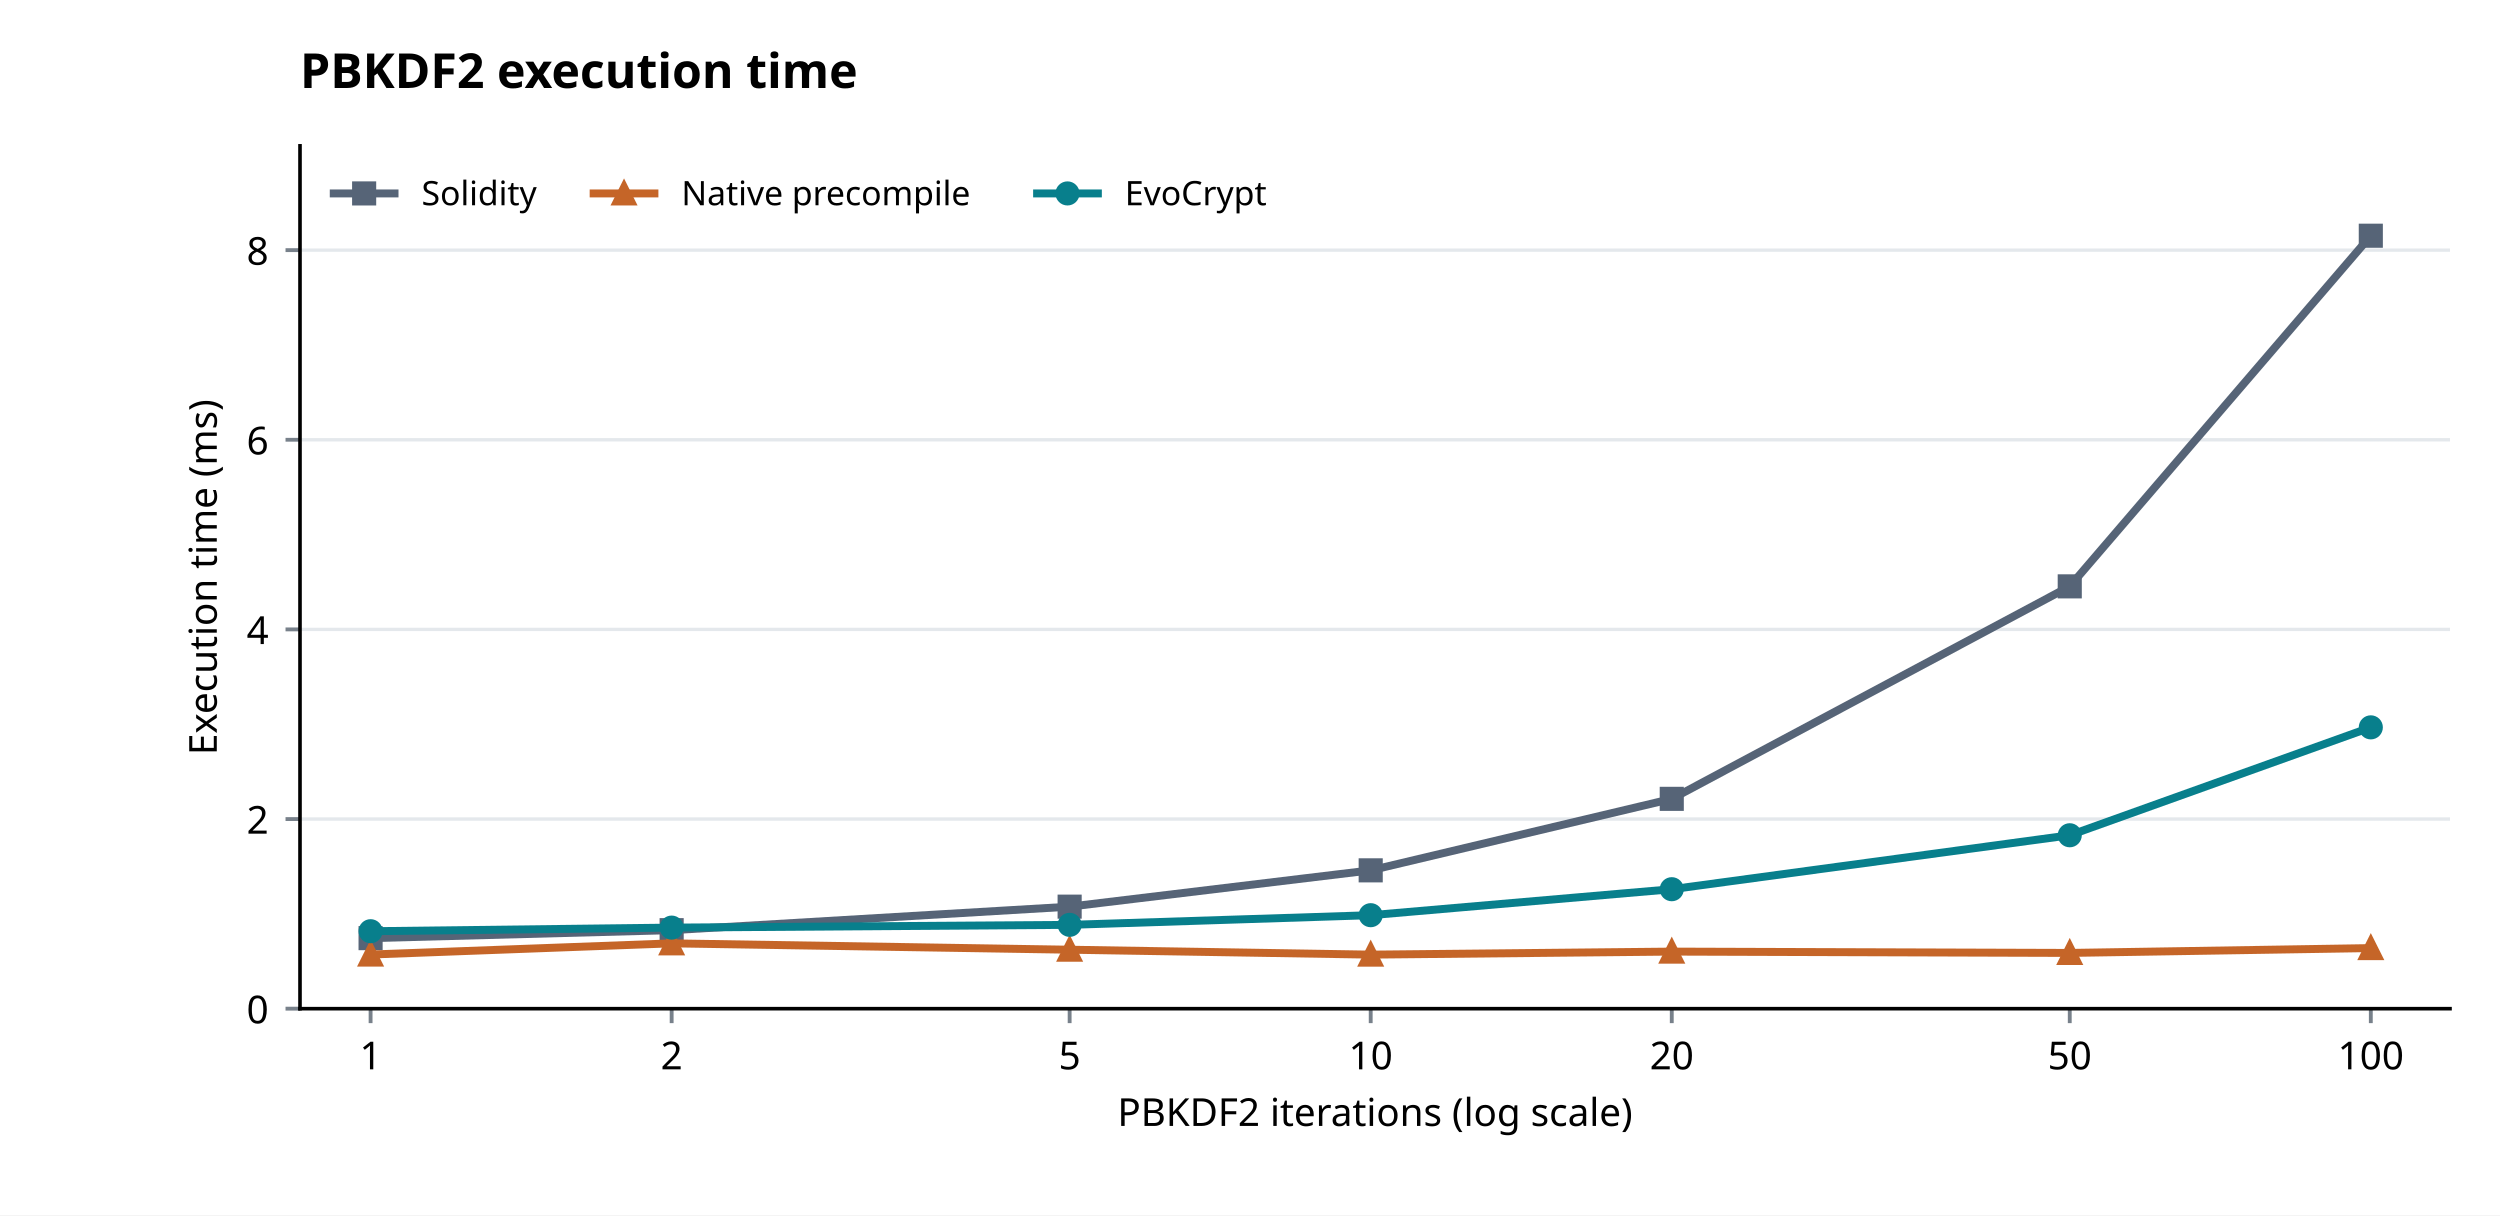
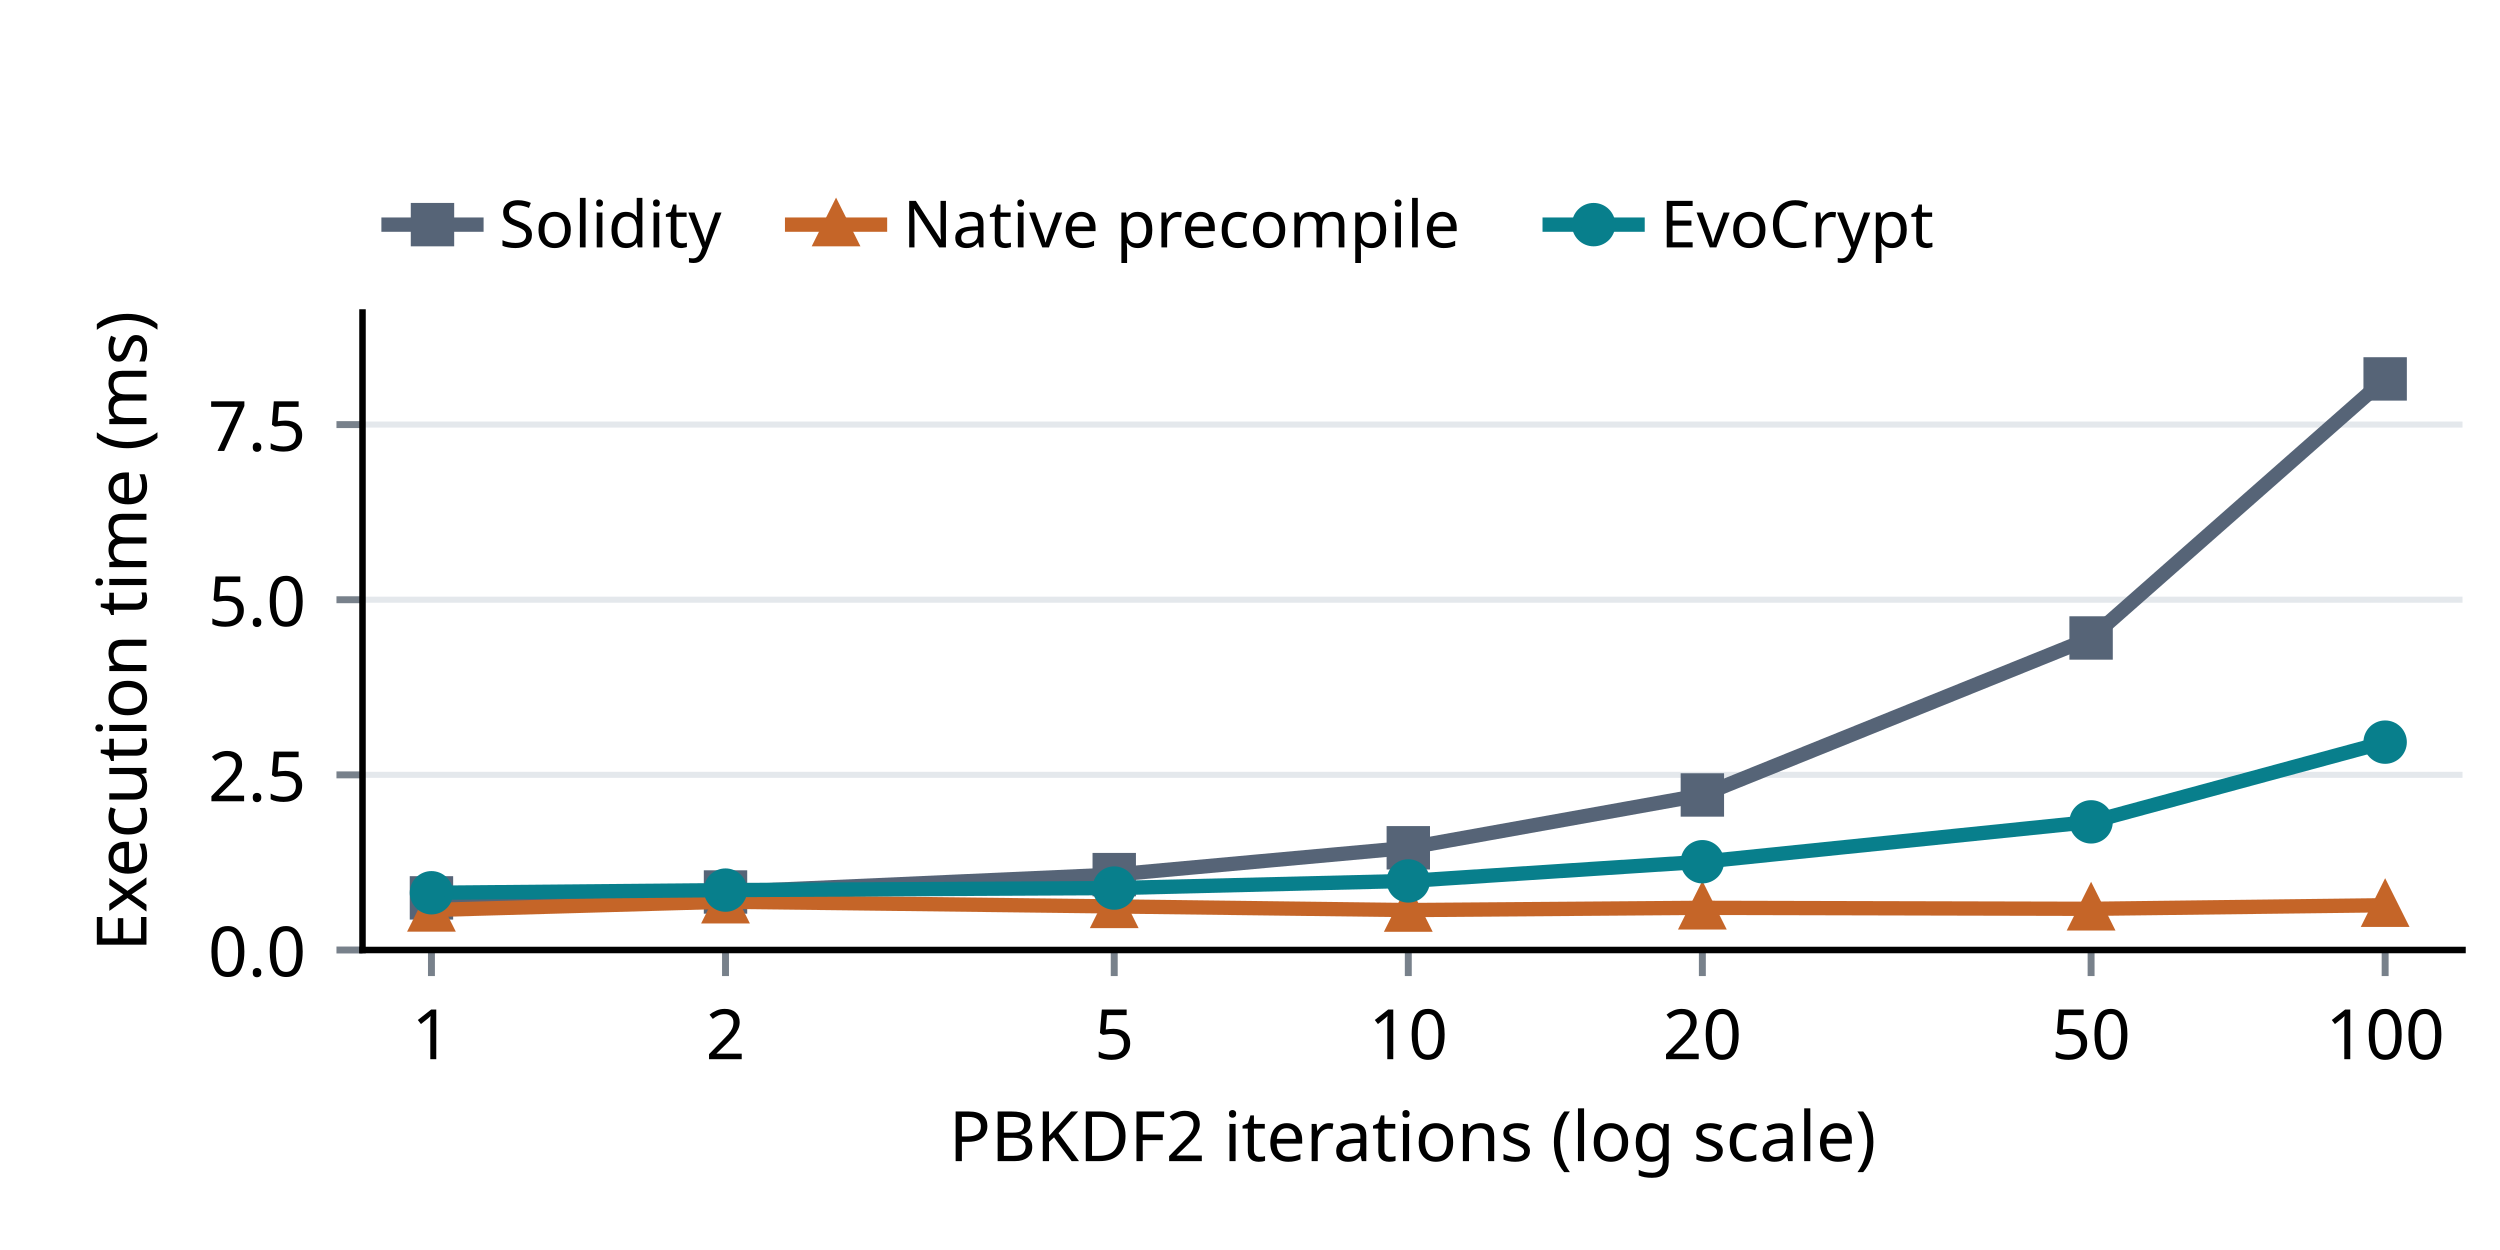
- <svg xmlns="http://www.w3.org/2000/svg" xmlns:xlink="http://www.w3.org/1999/xlink" width="518.4pt" height="252pt" viewBox="0 0 518.4 252" version="1.1">
+ <svg xmlns="http://www.w3.org/2000/svg" xmlns:xlink="http://www.w3.org/1999/xlink" width="288pt" height="144pt" viewBox="0 0 288 144" version="1.1">
  <defs>
    <style type="text/css">*{stroke-linejoin: round; stroke-linecap: butt}</style>
  </defs>
  <g id="figure_1">
    <g id="patch_1">
-       <path d="M 0 252  L 518.4 252  L 518.4 0  L 0 0  z " style="fill: #ffffff" />
+       <path d="M 0 144  L 288 144  L 288 0  L 0 0  z " style="fill: #ffffff" />
    </g>
    <g id="axes_1">
      <g id="patch_2">
-         <path d="M 62.208 209.16  L 508.032 209.16  L 508.032 30.24  L 62.208 30.24  z " style="fill: #ffffff" />
+         <path d="M 41.76 109.44  L 283.68 109.44  L 283.68 36  L 41.76 36  z " style="fill: #ffffff" />
      </g>
      <g id="matplotlib.axis_1">
        <g id="xtick_1">
          <g id="line2d_1">
            <defs>
-               <path id="mc5cdcc98ef" d="M 0 0  L 0 3  " style="stroke: #78818b; stroke-width: 0.8" />
+               <path id="mf22c8f6aad" d="M 0 0  L 0 3  " style="stroke: #78818b; stroke-width: 0.8" />
            </defs>
            <g>
-               <use xlink:href="#mc5cdcc98ef" x="76.845" y="209.16" style="fill: #78818b; stroke: #78818b; stroke-width: 0.8" />
+               <use xlink:href="#mf22c8f6aad" x="49.703" y="109.44" style="fill: #78818b; stroke: #78818b; stroke-width: 0.8" />
            </g>
          </g>
          <g id="text_1">
-             <text style="font: 8px 'sans-serif'; text-anchor: middle" x="76.845" y="221.739" transform="rotate(-0, 76.84531, 221.7388)">1</text>
+             <text style="font: 8px 'sans-serif'; text-anchor: middle" x="49.703" y="122.019" transform="rotate(-0, 49.70273, 122.0187)">1</text>
          </g>
        </g>
        <g id="xtick_2">
          <g id="line2d_2">
            <g>
-               <use xlink:href="#mc5cdcc98ef" x="139.274" y="209.16" style="fill: #78818b; stroke: #78818b; stroke-width: 0.8" />
+               <use xlink:href="#mf22c8f6aad" x="83.579" y="109.44" style="fill: #78818b; stroke: #78818b; stroke-width: 0.8" />
            </g>
          </g>
          <g id="text_2">
-             <text style="font: 8px 'sans-serif'; text-anchor: middle" x="139.274" y="221.739" transform="rotate(-0, 139.2738, 221.7388)">2</text>
+             <text style="font: 8px 'sans-serif'; text-anchor: middle" x="83.579" y="122.019" transform="rotate(-0, 83.57865, 122.0187)">2</text>
          </g>
        </g>
        <g id="xtick_3">
          <g id="line2d_3">
            <g>
-               <use xlink:href="#mc5cdcc98ef" x="221.8" y="209.16" style="fill: #78818b; stroke: #78818b; stroke-width: 0.8" />
+               <use xlink:href="#mf22c8f6aad" x="128.36" y="109.44" style="fill: #78818b; stroke: #78818b; stroke-width: 0.8" />
            </g>
          </g>
          <g id="text_3">
-             <text style="font: 8px 'sans-serif'; text-anchor: middle" x="221.8" y="221.739" transform="rotate(-0, 221.7998, 221.7388)">5</text>
+             <text style="font: 8px 'sans-serif'; text-anchor: middle" x="128.36" y="122.019" transform="rotate(-0, 128.3602, 122.0187)">5</text>
          </g>
        </g>
        <g id="xtick_4">
          <g id="line2d_4">
            <g>
-               <use xlink:href="#mc5cdcc98ef" x="284.228" y="209.16" style="fill: #78818b; stroke: #78818b; stroke-width: 0.8" />
+               <use xlink:href="#mf22c8f6aad" x="162.236" y="109.44" style="fill: #78818b; stroke: #78818b; stroke-width: 0.8" />
            </g>
          </g>
          <g id="text_4">
-             <text style="font: 8px 'sans-serif'; text-anchor: middle" x="284.228" y="221.739" transform="rotate(-0, 284.2282, 221.7388)">10</text>
+             <text style="font: 8px 'sans-serif'; text-anchor: middle" x="162.236" y="122.019" transform="rotate(-0, 162.2361, 122.0187)">10</text>
          </g>
        </g>
        <g id="xtick_5">
          <g id="line2d_5">
            <g>
-               <use xlink:href="#mc5cdcc98ef" x="346.657" y="209.16" style="fill: #78818b; stroke: #78818b; stroke-width: 0.8" />
+               <use xlink:href="#mf22c8f6aad" x="196.112" y="109.44" style="fill: #78818b; stroke: #78818b; stroke-width: 0.8" />
            </g>
          </g>
          <g id="text_5">
-             <text style="font: 8px 'sans-serif'; text-anchor: middle" x="346.657" y="221.739" transform="rotate(-0, 346.6567, 221.7388)">20</text>
+             <text style="font: 8px 'sans-serif'; text-anchor: middle" x="196.112" y="122.019" transform="rotate(-0, 196.112, 122.0187)">20</text>
          </g>
        </g>
        <g id="xtick_6">
          <g id="line2d_6">
            <g>
-               <use xlink:href="#mc5cdcc98ef" x="429.183" y="209.16" style="fill: #78818b; stroke: #78818b; stroke-width: 0.8" />
+               <use xlink:href="#mf22c8f6aad" x="240.894" y="109.44" style="fill: #78818b; stroke: #78818b; stroke-width: 0.8" />
            </g>
          </g>
          <g id="text_6">
-             <text style="font: 8px 'sans-serif'; text-anchor: middle" x="429.183" y="221.739" transform="rotate(-0, 429.1827, 221.7388)">50</text>
+             <text style="font: 8px 'sans-serif'; text-anchor: middle" x="240.894" y="122.019" transform="rotate(-0, 240.8935, 122.0187)">50</text>
          </g>
        </g>
        <g id="xtick_7">
          <g id="line2d_7">
            <g>
-               <use xlink:href="#mc5cdcc98ef" x="491.611" y="209.16" style="fill: #78818b; stroke: #78818b; stroke-width: 0.8" />
+               <use xlink:href="#mf22c8f6aad" x="274.769" y="109.44" style="fill: #78818b; stroke: #78818b; stroke-width: 0.8" />
            </g>
          </g>
          <g id="text_7">
-             <text style="font: 8px 'sans-serif'; text-anchor: middle" x="491.611" y="221.739" transform="rotate(-0, 491.6112, 221.7388)">100</text>
+             <text style="font: 8px 'sans-serif'; text-anchor: middle" x="274.769" y="122.019" transform="rotate(-0, 274.7695, 122.0187)">100</text>
          </g>
        </g>
        <g id="text_8">
-           <text style="font: 8px 'sans-serif'; text-anchor: middle" x="285.12" y="233.481" transform="rotate(-0, 285.12, 233.4812)">PBKDF2 iterations (log scale)</text>
+           <text style="font: 8px 'sans-serif'; text-anchor: middle" x="162.72" y="133.761" transform="rotate(-0, 162.72, 133.7612)">PBKDF2 iterations (log scale)</text>
        </g>
      </g>
      <g id="matplotlib.axis_2">
        <g id="ytick_1">
          <g id="line2d_8">
-             <path d="M 62.208 209.16  L 508.032 209.16  " clip-path="url(#p0ecc5fd6cb)" style="fill: none; stroke: #e4e8ec; stroke-width: 0.7; stroke-linecap: square" />
+             <path d="M 41.76 109.44  L 283.68 109.44  " clip-path="url(#pd23e484dc4)" style="fill: none; stroke: #e4e8ec; stroke-width: 0.7; stroke-linecap: square" />
          </g>
          <g id="line2d_9">
            <defs>
-               <path id="maffd44cb0e" d="M 0 0  L -3 0  " style="stroke: #78818b; stroke-width: 0.8" />
+               <path id="mbe3cc4d813" d="M 0 0  L -3 0  " style="stroke: #78818b; stroke-width: 0.8" />
            </defs>
            <g>
-               <use xlink:href="#maffd44cb0e" x="62.208" y="209.16" style="fill: #78818b; stroke: #78818b; stroke-width: 0.8" />
+               <use xlink:href="#mbe3cc4d813" x="41.76" y="109.44" style="fill: #78818b; stroke: #78818b; stroke-width: 0.8" />
            </g>
          </g>
          <g id="text_9">
-             <text style="font: 8px 'sans-serif'; text-anchor: end" x="55.708" y="212.199" transform="rotate(-0, 55.708, 212.1994)">0</text>
+             <text style="font: 8px 'sans-serif'; text-anchor: end" x="35.26" y="112.479" transform="rotate(-0, 35.26, 112.4794)">0.0</text>
          </g>
        </g>
        <g id="ytick_2">
          <g id="line2d_10">
-             <path d="M 62.208 169.837  L 508.032 169.837  " clip-path="url(#p0ecc5fd6cb)" style="fill: none; stroke: #e4e8ec; stroke-width: 0.7; stroke-linecap: square" />
+             <path d="M 41.76 89.264  L 283.68 89.264  " clip-path="url(#pd23e484dc4)" style="fill: none; stroke: #e4e8ec; stroke-width: 0.7; stroke-linecap: square" />
          </g>
          <g id="line2d_11">
            <g>
-               <use xlink:href="#maffd44cb0e" x="62.208" y="169.837" style="fill: #78818b; stroke: #78818b; stroke-width: 0.8" />
+               <use xlink:href="#mbe3cc4d813" x="41.76" y="89.264" style="fill: #78818b; stroke: #78818b; stroke-width: 0.8" />
            </g>
          </g>
          <g id="text_10">
-             <text style="font: 8px 'sans-serif'; text-anchor: end" x="55.708" y="172.876" transform="rotate(-0, 55.708, 172.8763)">2</text>
+             <text style="font: 8px 'sans-serif'; text-anchor: end" x="35.26" y="92.304" transform="rotate(-0, 35.26, 92.30355)">2.5</text>
          </g>
        </g>
        <g id="ytick_3">
          <g id="line2d_12">
-             <path d="M 62.208 130.514  L 508.032 130.514  " clip-path="url(#p0ecc5fd6cb)" style="fill: none; stroke: #e4e8ec; stroke-width: 0.7; stroke-linecap: square" />
+             <path d="M 41.76 69.088  L 283.68 69.088  " clip-path="url(#pd23e484dc4)" style="fill: none; stroke: #e4e8ec; stroke-width: 0.7; stroke-linecap: square" />
          </g>
          <g id="line2d_13">
            <g>
-               <use xlink:href="#maffd44cb0e" x="62.208" y="130.514" style="fill: #78818b; stroke: #78818b; stroke-width: 0.8" />
+               <use xlink:href="#mbe3cc4d813" x="41.76" y="69.088" style="fill: #78818b; stroke: #78818b; stroke-width: 0.8" />
            </g>
          </g>
          <g id="text_11">
-             <text style="font: 8px 'sans-serif'; text-anchor: end" x="55.708" y="133.553" transform="rotate(-0, 55.708, 133.5532)">4</text>
+             <text style="font: 8px 'sans-serif'; text-anchor: end" x="35.26" y="72.128" transform="rotate(-0, 35.26, 72.12773)">5.0</text>
          </g>
        </g>
        <g id="ytick_4">
          <g id="line2d_14">
-             <path d="M 62.208 91.191  L 508.032 91.191  " clip-path="url(#p0ecc5fd6cb)" style="fill: none; stroke: #e4e8ec; stroke-width: 0.7; stroke-linecap: square" />
+             <path d="M 41.76 48.913  L 283.68 48.913  " clip-path="url(#pd23e484dc4)" style="fill: none; stroke: #e4e8ec; stroke-width: 0.7; stroke-linecap: square" />
          </g>
          <g id="line2d_15">
            <g>
-               <use xlink:href="#maffd44cb0e" x="62.208" y="91.191" style="fill: #78818b; stroke: #78818b; stroke-width: 0.8" />
+               <use xlink:href="#mbe3cc4d813" x="41.76" y="48.913" style="fill: #78818b; stroke: #78818b; stroke-width: 0.8" />
            </g>
          </g>
          <g id="text_12">
-             <text style="font: 8px 'sans-serif'; text-anchor: end" x="55.708" y="94.23" transform="rotate(-0, 55.708, 94.23014)">6</text>
-           </g>
-         </g>
-         <g id="ytick_5">
-           <g id="line2d_16">
-             <path d="M 62.208 51.868  L 508.032 51.868  " clip-path="url(#p0ecc5fd6cb)" style="fill: none; stroke: #e4e8ec; stroke-width: 0.7; stroke-linecap: square" />
-           </g>
-           <g id="line2d_17">
-             <g>
-               <use xlink:href="#maffd44cb0e" x="62.208" y="51.868" style="fill: #78818b; stroke: #78818b; stroke-width: 0.8" />
-             </g>
-           </g>
-           <g id="text_13">
-             <text style="font: 8px 'sans-serif'; text-anchor: end" x="55.708" y="54.907" transform="rotate(-0, 55.708, 54.90707)">8</text>
+             <text style="font: 8px 'sans-serif'; text-anchor: end" x="35.26" y="51.952" transform="rotate(-0, 35.26, 51.9519)">7.5</text>
+           </g>
+         </g>
+         <g id="text_13">
+           <text style="font: 8px 'sans-serif'; text-anchor: middle" x="16.874" y="72.72" transform="rotate(-90, 16.87375, 72.72)">Execution time (ms)</text>
+         </g>
+       </g>
+       <g id="patch_3">
+         <path d="M 41.76 109.44  L 41.76 36  " style="fill: none; stroke: #000000; stroke-width: 0.75; stroke-linejoin: miter; stroke-linecap: square" />
+       </g>
+       <g id="patch_4">
+         <path d="M 41.76 109.44  L 283.68 109.44  " style="fill: none; stroke: #000000; stroke-width: 0.75; stroke-linejoin: miter; stroke-linecap: square" />
+       </g>
+       <g id="line2d_16">
+         <path d="M 49.703 103.436  L 83.579 102.758  L 128.36 100.756  L 162.236 97.665  L 196.112 91.58  L 240.894 73.495  L 274.769 43.651  " clip-path="url(#pd23e484dc4)" style="fill: none; stroke: #566477; stroke-width: 1.65; stroke-linecap: square" />
+         <defs>
+           <path id="m09d9a7d00d" d="M -2 2  L 2 2  L 2 -2  L -2 -2  z " style="stroke: #566477; stroke-linejoin: miter" />
+         </defs>
+         <g clip-path="url(#pd23e484dc4)">
+           <use xlink:href="#m09d9a7d00d" x="49.703" y="103.436" style="fill: #566477; stroke: #566477; stroke-linejoin: miter" />
+           <use xlink:href="#m09d9a7d00d" x="83.579" y="102.758" style="fill: #566477; stroke: #566477; stroke-linejoin: miter" />
+           <use xlink:href="#m09d9a7d00d" x="128.36" y="100.756" style="fill: #566477; stroke: #566477; stroke-linejoin: miter" />
+           <use xlink:href="#m09d9a7d00d" x="162.236" y="97.665" style="fill: #566477; stroke: #566477; stroke-linejoin: miter" />
+           <use xlink:href="#m09d9a7d00d" x="196.112" y="91.58" style="fill: #566477; stroke: #566477; stroke-linejoin: miter" />
+           <use xlink:href="#m09d9a7d00d" x="240.894" y="73.495" style="fill: #566477; stroke: #566477; stroke-linejoin: miter" />
+           <use xlink:href="#m09d9a7d00d" x="274.769" y="43.651" style="fill: #566477; stroke: #566477; stroke-linejoin: miter" />
+         </g>
+       </g>
+       <g id="line2d_17">
+         <path d="M 49.703 104.832  L 83.579 103.88  L 128.36 104.42  L 162.236 104.84  L 196.112 104.582  L 240.894 104.695  L 274.769 104.283  " clip-path="url(#pd23e484dc4)" style="fill: none; stroke: #c56528; stroke-width: 1.65; stroke-linecap: square" />
+         <defs>
+           <path id="mdc5d41deb7" d="M 0 -2  L -2 2  L 2 2  z " style="stroke: #c56528; stroke-linejoin: miter" />
+         </defs>
+         <g clip-path="url(#pd23e484dc4)">
+           <use xlink:href="#mdc5d41deb7" x="49.703" y="104.832" style="fill: #c56528; stroke: #c56528; stroke-linejoin: miter" />
+           <use xlink:href="#mdc5d41deb7" x="83.579" y="103.88" style="fill: #c56528; stroke: #c56528; stroke-linejoin: miter" />
+           <use xlink:href="#mdc5d41deb7" x="128.36" y="104.42" style="fill: #c56528; stroke: #c56528; stroke-linejoin: miter" />
+           <use xlink:href="#mdc5d41deb7" x="162.236" y="104.84" style="fill: #c56528; stroke: #c56528; stroke-linejoin: miter" />
+           <use xlink:href="#mdc5d41deb7" x="196.112" y="104.582" style="fill: #c56528; stroke: #c56528; stroke-linejoin: miter" />
+           <use xlink:href="#mdc5d41deb7" x="240.894" y="104.695" style="fill: #c56528; stroke: #c56528; stroke-linejoin: miter" />
+           <use xlink:href="#mdc5d41deb7" x="274.769" y="104.283" style="fill: #c56528; stroke: #c56528; stroke-linejoin: miter" />
+         </g>
+       </g>
+       <g id="line2d_18">
+         <path d="M 49.703 102.847  L 83.579 102.54  L 128.36 102.306  L 162.236 101.483  L 196.112 99.271  L 240.894 94.679  L 274.769 85.495  " clip-path="url(#pd23e484dc4)" style="fill: none; stroke: #087f8c; stroke-width: 1.65; stroke-linecap: square" />
+         <defs>
+           <path id="m26aa40f3cc" d="M 0 2  C 0.53 2 1.039 1.789 1.414 1.414  C 1.789 1.039 2 0.53 2 0  C 2 -0.53 1.789 -1.039 1.414 -1.414  C 1.039 -1.789 0.53 -2 0 -2  C -0.53 -2 -1.039 -1.789 -1.414 -1.414  C -1.789 -1.039 -2 -0.53 -2 0  C -2 0.53 -1.789 1.039 -1.414 1.414  C -1.039 1.789 -0.53 2 0 2  z " style="stroke: #087f8c" />
+         </defs>
+         <g clip-path="url(#pd23e484dc4)">
+           <use xlink:href="#m26aa40f3cc" x="49.703" y="102.847" style="fill: #087f8c; stroke: #087f8c" />
+           <use xlink:href="#m26aa40f3cc" x="83.579" y="102.54" style="fill: #087f8c; stroke: #087f8c" />
+           <use xlink:href="#m26aa40f3cc" x="128.36" y="102.306" style="fill: #087f8c; stroke: #087f8c" />
+           <use xlink:href="#m26aa40f3cc" x="162.236" y="101.483" style="fill: #087f8c; stroke: #087f8c" />
+           <use xlink:href="#m26aa40f3cc" x="196.112" y="99.271" style="fill: #087f8c; stroke: #087f8c" />
+           <use xlink:href="#m26aa40f3cc" x="240.894" y="94.679" style="fill: #087f8c; stroke: #087f8c" />
+           <use xlink:href="#m26aa40f3cc" x="274.769" y="85.495" style="fill: #087f8c; stroke: #087f8c" />
+         </g>
+       </g>
+       <g id="legend_1">
+         <g id="line2d_19">
+           <path d="M 44.76 25.878  L 49.822 25.878  L 54.885 25.878  " style="fill: none; stroke: #566477; stroke-width: 1.65; stroke-linecap: square" />
+           <g>
+             <use xlink:href="#m09d9a7d00d" x="49.822" y="25.878" style="fill: #566477; stroke: #566477; stroke-linejoin: miter" />
          </g>
        </g>
        <g id="text_14">
-           <text style="font: 8px 'sans-serif'; text-anchor: middle" x="44.954" y="119.7" transform="rotate(-90, 44.95425, 119.7)">Execution time (ms)</text>
-         </g>
-       </g>
-       <g id="patch_3">
-         <path d="M 62.208 209.16  L 62.208 30.24  " style="fill: none; stroke: #000000; stroke-width: 0.75; stroke-linejoin: miter; stroke-linecap: square" />
-       </g>
-       <g id="patch_4">
-         <path d="M 62.208 209.16  L 508.032 209.16  " style="fill: none; stroke: #000000; stroke-width: 0.75; stroke-linejoin: miter; stroke-linecap: square" />
-       </g>
-       <g id="line2d_18">
-         <path d="M 76.845 194.532  L 139.274 192.88  L 221.8 188.004  L 284.228 180.474  L 346.657 165.649  L 429.183 121.588  L 491.611 48.879  " clip-path="url(#p0ecc5fd6cb)" style="fill: none; stroke: #566477; stroke-width: 1.65; stroke-linecap: square" />
-         <defs>
-           <path id="m2b0c39e633" d="M -2 2  L 2 2  L 2 -2  L -2 -2  z " style="stroke: #566477; stroke-linejoin: miter" />
-         </defs>
-         <g clip-path="url(#p0ecc5fd6cb)">
-           <use xlink:href="#m2b0c39e633" x="76.845" y="194.532" style="fill: #566477; stroke: #566477; stroke-linejoin: miter" />
-           <use xlink:href="#m2b0c39e633" x="139.274" y="192.88" style="fill: #566477; stroke: #566477; stroke-linejoin: miter" />
-           <use xlink:href="#m2b0c39e633" x="221.8" y="188.004" style="fill: #566477; stroke: #566477; stroke-linejoin: miter" />
-           <use xlink:href="#m2b0c39e633" x="284.228" y="180.474" style="fill: #566477; stroke: #566477; stroke-linejoin: miter" />
-           <use xlink:href="#m2b0c39e633" x="346.657" y="165.649" style="fill: #566477; stroke: #566477; stroke-linejoin: miter" />
-           <use xlink:href="#m2b0c39e633" x="429.183" y="121.588" style="fill: #566477; stroke: #566477; stroke-linejoin: miter" />
-           <use xlink:href="#m2b0c39e633" x="491.611" y="48.879" style="fill: #566477; stroke: #566477; stroke-linejoin: miter" />
-         </g>
-       </g>
-       <g id="line2d_19">
-         <path d="M 76.845 197.933  L 139.274 195.613  L 221.8 196.931  L 284.228 197.953  L 346.657 197.324  L 429.183 197.599  L 491.611 196.596  " clip-path="url(#p0ecc5fd6cb)" style="fill: none; stroke: #c56528; stroke-width: 1.65; stroke-linecap: square" />
-         <defs>
-           <path id="ma45ae0f4f4" d="M 0 -2  L -2 2  L 2 2  z " style="stroke: #c56528; stroke-linejoin: miter" />
-         </defs>
-         <g clip-path="url(#p0ecc5fd6cb)">
-           <use xlink:href="#ma45ae0f4f4" x="76.845" y="197.933" style="fill: #c56528; stroke: #c56528; stroke-linejoin: miter" />
-           <use xlink:href="#ma45ae0f4f4" x="139.274" y="195.613" style="fill: #c56528; stroke: #c56528; stroke-linejoin: miter" />
-           <use xlink:href="#ma45ae0f4f4" x="221.8" y="196.931" style="fill: #c56528; stroke: #c56528; stroke-linejoin: miter" />
-           <use xlink:href="#ma45ae0f4f4" x="284.228" y="197.953" style="fill: #c56528; stroke: #c56528; stroke-linejoin: miter" />
-           <use xlink:href="#ma45ae0f4f4" x="346.657" y="197.324" style="fill: #c56528; stroke: #c56528; stroke-linejoin: miter" />
-           <use xlink:href="#ma45ae0f4f4" x="429.183" y="197.599" style="fill: #c56528; stroke: #c56528; stroke-linejoin: miter" />
-           <use xlink:href="#ma45ae0f4f4" x="491.611" y="196.596" style="fill: #c56528; stroke: #c56528; stroke-linejoin: miter" />
-         </g>
-       </g>
-       <g id="line2d_20">
-         <path d="M 76.845 193.097  L 139.274 192.349  L 221.8 191.779  L 284.228 189.774  L 346.657 184.386  L 429.183 173.199  L 491.611 150.824  " clip-path="url(#p0ecc5fd6cb)" style="fill: none; stroke: #087f8c; stroke-width: 1.65; stroke-linecap: square" />
-         <defs>
-           <path id="mb5cb6f1172" d="M 0 2  C 0.53 2 1.039 1.789 1.414 1.414  C 1.789 1.039 2 0.53 2 0  C 2 -0.53 1.789 -1.039 1.414 -1.414  C 1.039 -1.789 0.53 -2 0 -2  C -0.53 -2 -1.039 -1.789 -1.414 -1.414  C -1.789 -1.039 -2 -0.53 -2 0  C -2 0.53 -1.789 1.039 -1.414 1.414  C -1.039 1.789 -0.53 2 0 2  z " style="stroke: #087f8c" />
-         </defs>
-         <g clip-path="url(#p0ecc5fd6cb)">
-           <use xlink:href="#mb5cb6f1172" x="76.845" y="193.097" style="fill: #087f8c; stroke: #087f8c" />
-           <use xlink:href="#mb5cb6f1172" x="139.274" y="192.349" style="fill: #087f8c; stroke: #087f8c" />
-           <use xlink:href="#mb5cb6f1172" x="221.8" y="191.779" style="fill: #087f8c; stroke: #087f8c" />
-           <use xlink:href="#mb5cb6f1172" x="284.228" y="189.774" style="fill: #087f8c; stroke: #087f8c" />
-           <use xlink:href="#mb5cb6f1172" x="346.657" y="184.386" style="fill: #087f8c; stroke: #087f8c" />
-           <use xlink:href="#mb5cb6f1172" x="429.183" y="173.199" style="fill: #087f8c; stroke: #087f8c" />
-           <use xlink:href="#mb5cb6f1172" x="491.611" y="150.824" style="fill: #087f8c; stroke: #087f8c" />
-         </g>
-       </g>
-       <g id="text_15">
-         <text style="font: 700 10px 'sans-serif'; text-anchor: start" x="62.208" y="18.24" transform="rotate(-0, 62.208, 18.24)">PBKDF2 execution time</text>
-       </g>
-       <g id="legend_1">
+           <text style="font: 7.5px 'sans-serif'; text-anchor: start" x="57.51" y="28.503" transform="rotate(-0, 57.51, 28.50263)">Solidity</text>
+         </g>
+         <g id="line2d_20">
+           <path d="M 91.252 25.878  L 96.314 25.878  L 101.377 25.878  " style="fill: none; stroke: #c56528; stroke-width: 1.65; stroke-linecap: square" />
+           <g>
+             <use xlink:href="#mdc5d41deb7" x="96.314" y="25.878" style="fill: #c56528; stroke: #c56528; stroke-linejoin: miter" />
+           </g>
+         </g>
+         <g id="text_15">
+           <text style="font: 7.5px 'sans-serif'; text-anchor: start" x="104.002" y="28.503" transform="rotate(-0, 104.0018, 28.50263)">Native precompile</text>
+         </g>
        <g id="line2d_21">
-           <path d="M 69.208 40.109  L 75.508 40.109  L 81.808 40.109  " style="fill: none; stroke: #566477; stroke-width: 1.65; stroke-linecap: square" />
+           <path d="M 178.523 25.878  L 183.585 25.878  L 188.648 25.878  " style="fill: none; stroke: #087f8c; stroke-width: 1.65; stroke-linecap: square" />
          <g>
-             <use xlink:href="#m2b0c39e633" x="75.508" y="40.109" style="fill: #566477; stroke: #566477; stroke-linejoin: miter" />
+             <use xlink:href="#m26aa40f3cc" x="183.585" y="25.878" style="fill: #087f8c; stroke: #087f8c" />
          </g>
        </g>
        <g id="text_16">
-           <text style="font: 7px 'sans-serif'; text-anchor: start" x="87.408" y="42.559" transform="rotate(-0, 87.408, 42.55891)">Solidity</text>
-         </g>
-         <g id="line2d_22">
-           <path d="M 123.1 40.109  L 129.4 40.109  L 135.7 40.109  " style="fill: none; stroke: #c56528; stroke-width: 1.65; stroke-linecap: square" />
-           <g>
-             <use xlink:href="#ma45ae0f4f4" x="129.4" y="40.109" style="fill: #c56528; stroke: #c56528; stroke-linejoin: miter" />
-           </g>
-         </g>
-         <g id="text_17">
-           <text style="font: 7px 'sans-serif'; text-anchor: start" x="141.3" y="42.559" transform="rotate(-0, 141.3003, 42.55891)">Native precompile</text>
-         </g>
-         <g id="line2d_23">
-           <path d="M 215.053 40.109  L 221.353 40.109  L 227.653 40.109  " style="fill: none; stroke: #087f8c; stroke-width: 1.65; stroke-linecap: square" />
-           <g>
-             <use xlink:href="#mb5cb6f1172" x="221.353" y="40.109" style="fill: #087f8c; stroke: #087f8c" />
-           </g>
-         </g>
-         <g id="text_18">
-           <text style="font: 7px 'sans-serif'; text-anchor: start" x="233.253" y="42.559" transform="rotate(-0, 233.253, 42.55891)">EvoCrypt</text>
+           <text style="font: 7.5px 'sans-serif'; text-anchor: start" x="191.273" y="28.503" transform="rotate(-0, 191.2725, 28.50263)">EvoCrypt</text>
        </g>
      </g>
    </g>
  </g>
  <defs>
-     <clipPath id="p0ecc5fd6cb">
-       <rect x="62.208" y="30.24" width="445.824" height="178.92" />
+     <clipPath id="pd23e484dc4">
+       <rect x="41.76" y="36" width="241.92" height="73.44" />
    </clipPath>
  </defs>
</svg>
